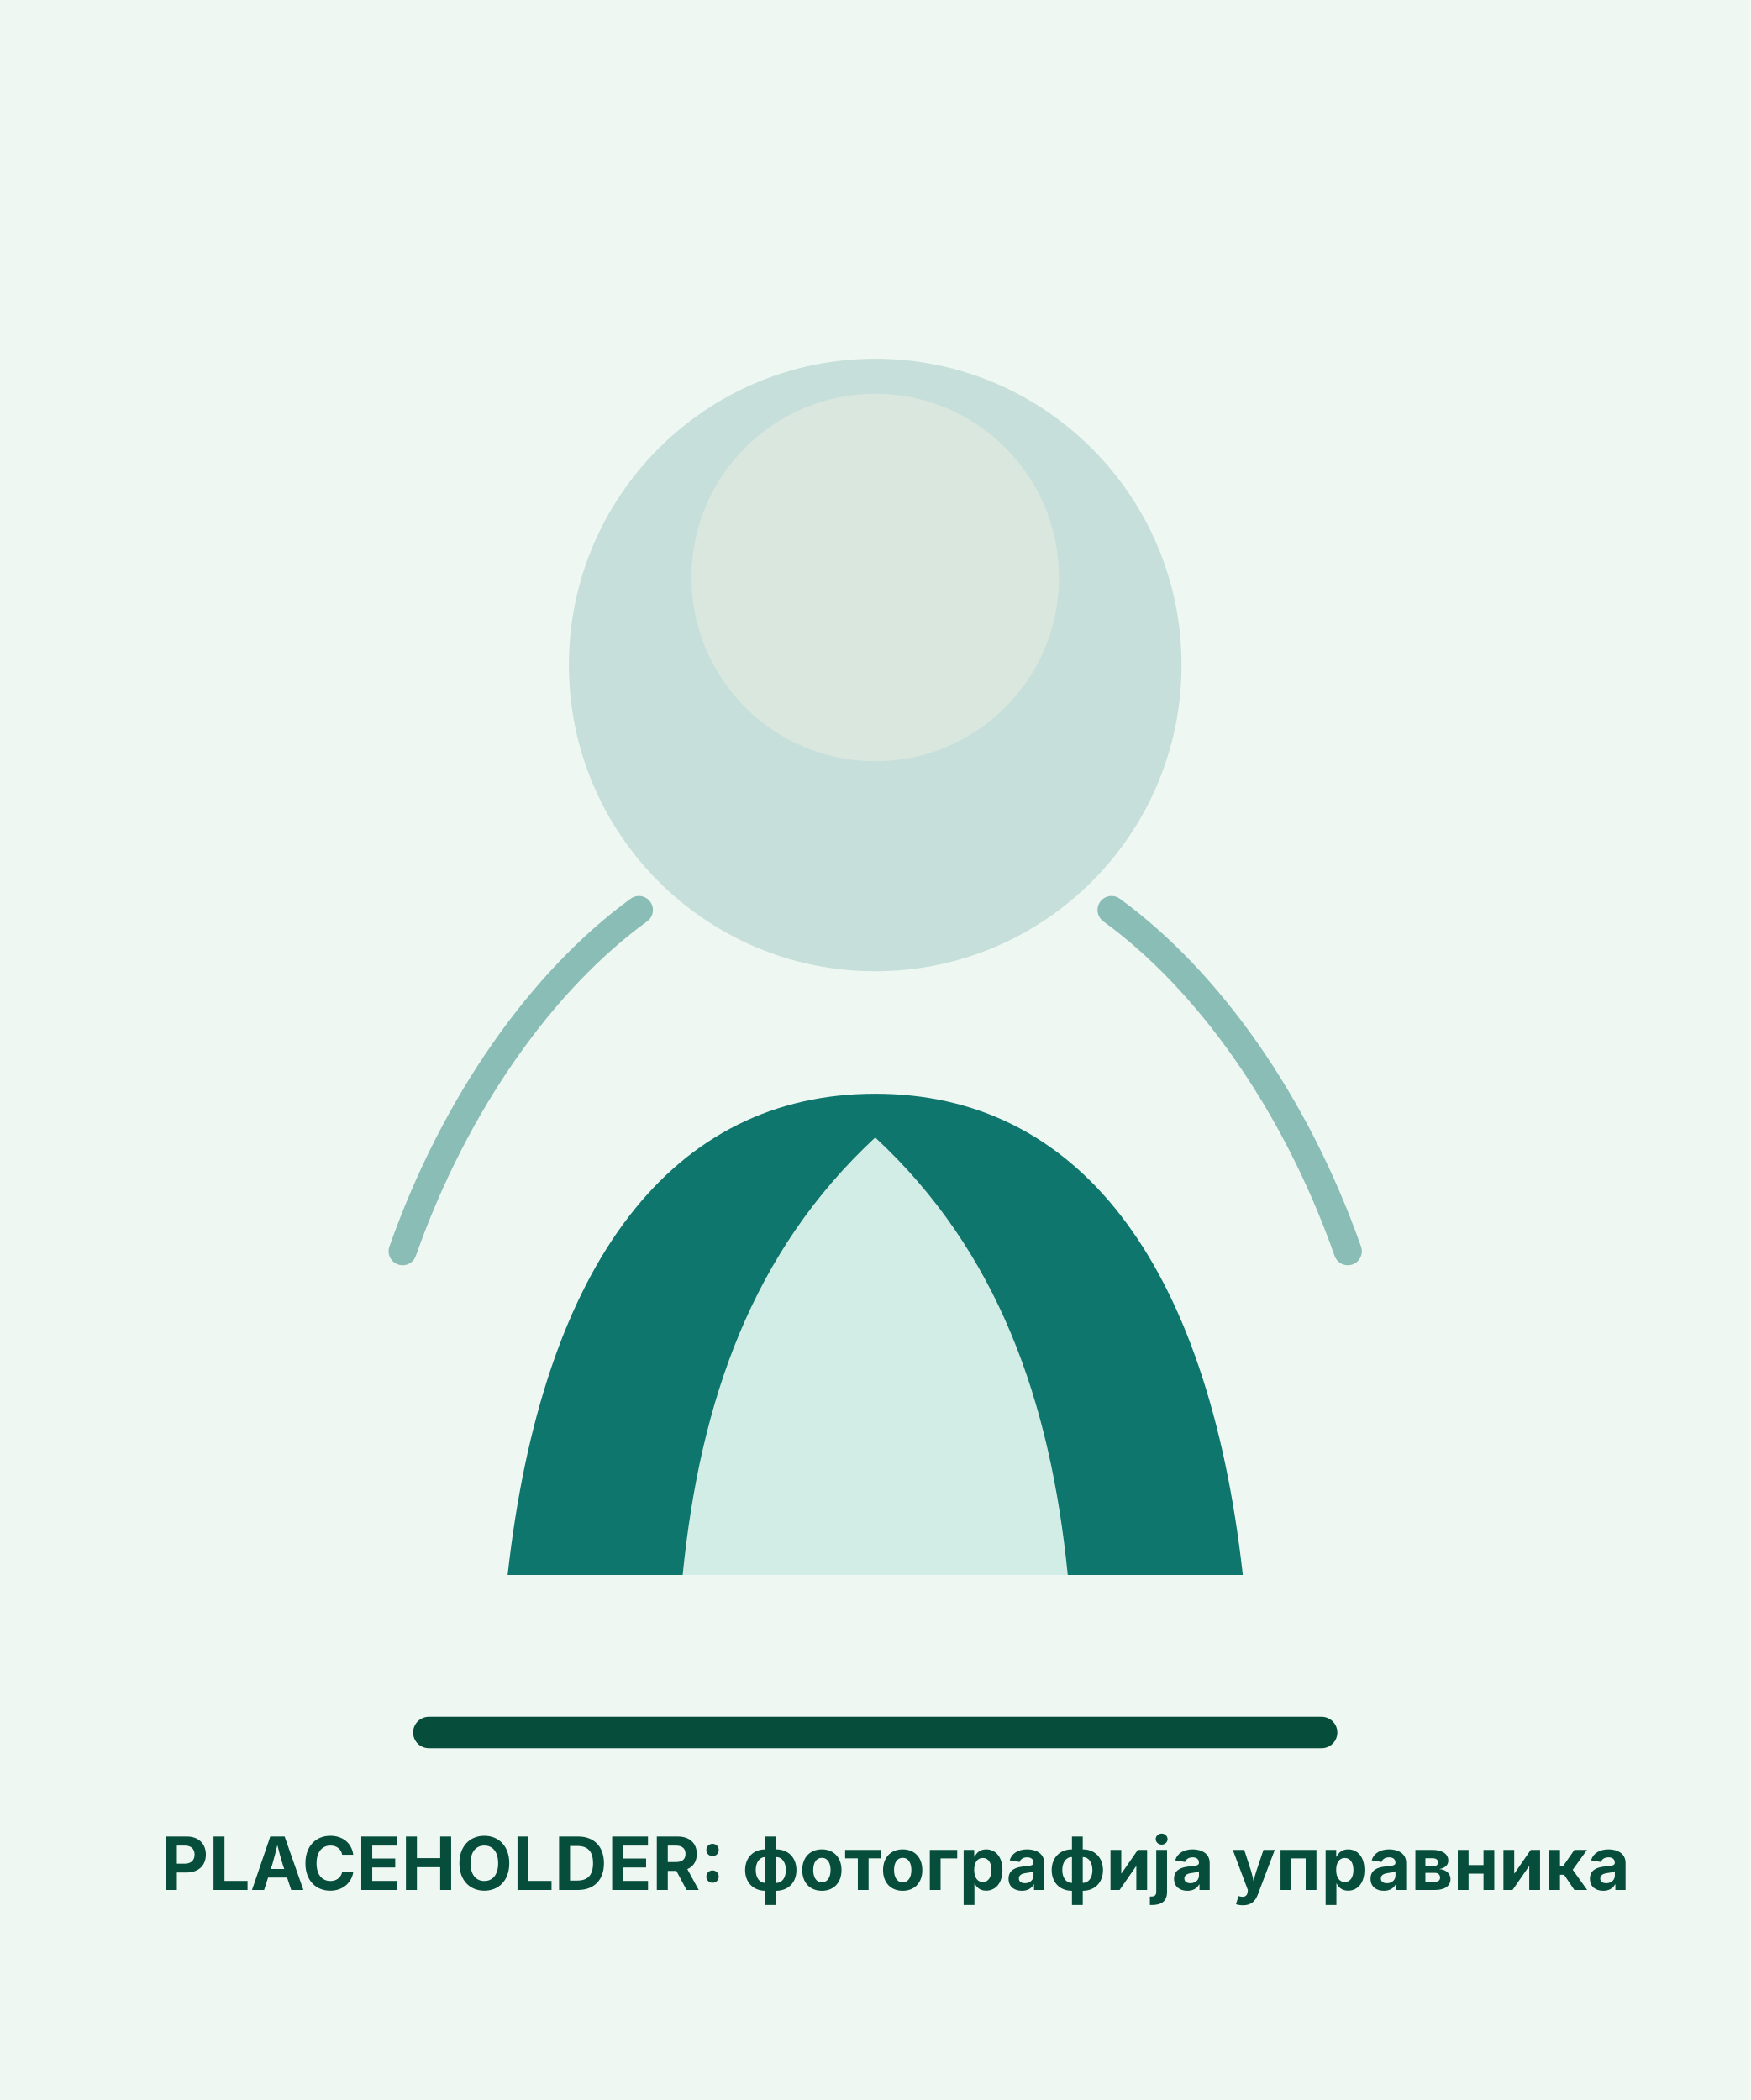
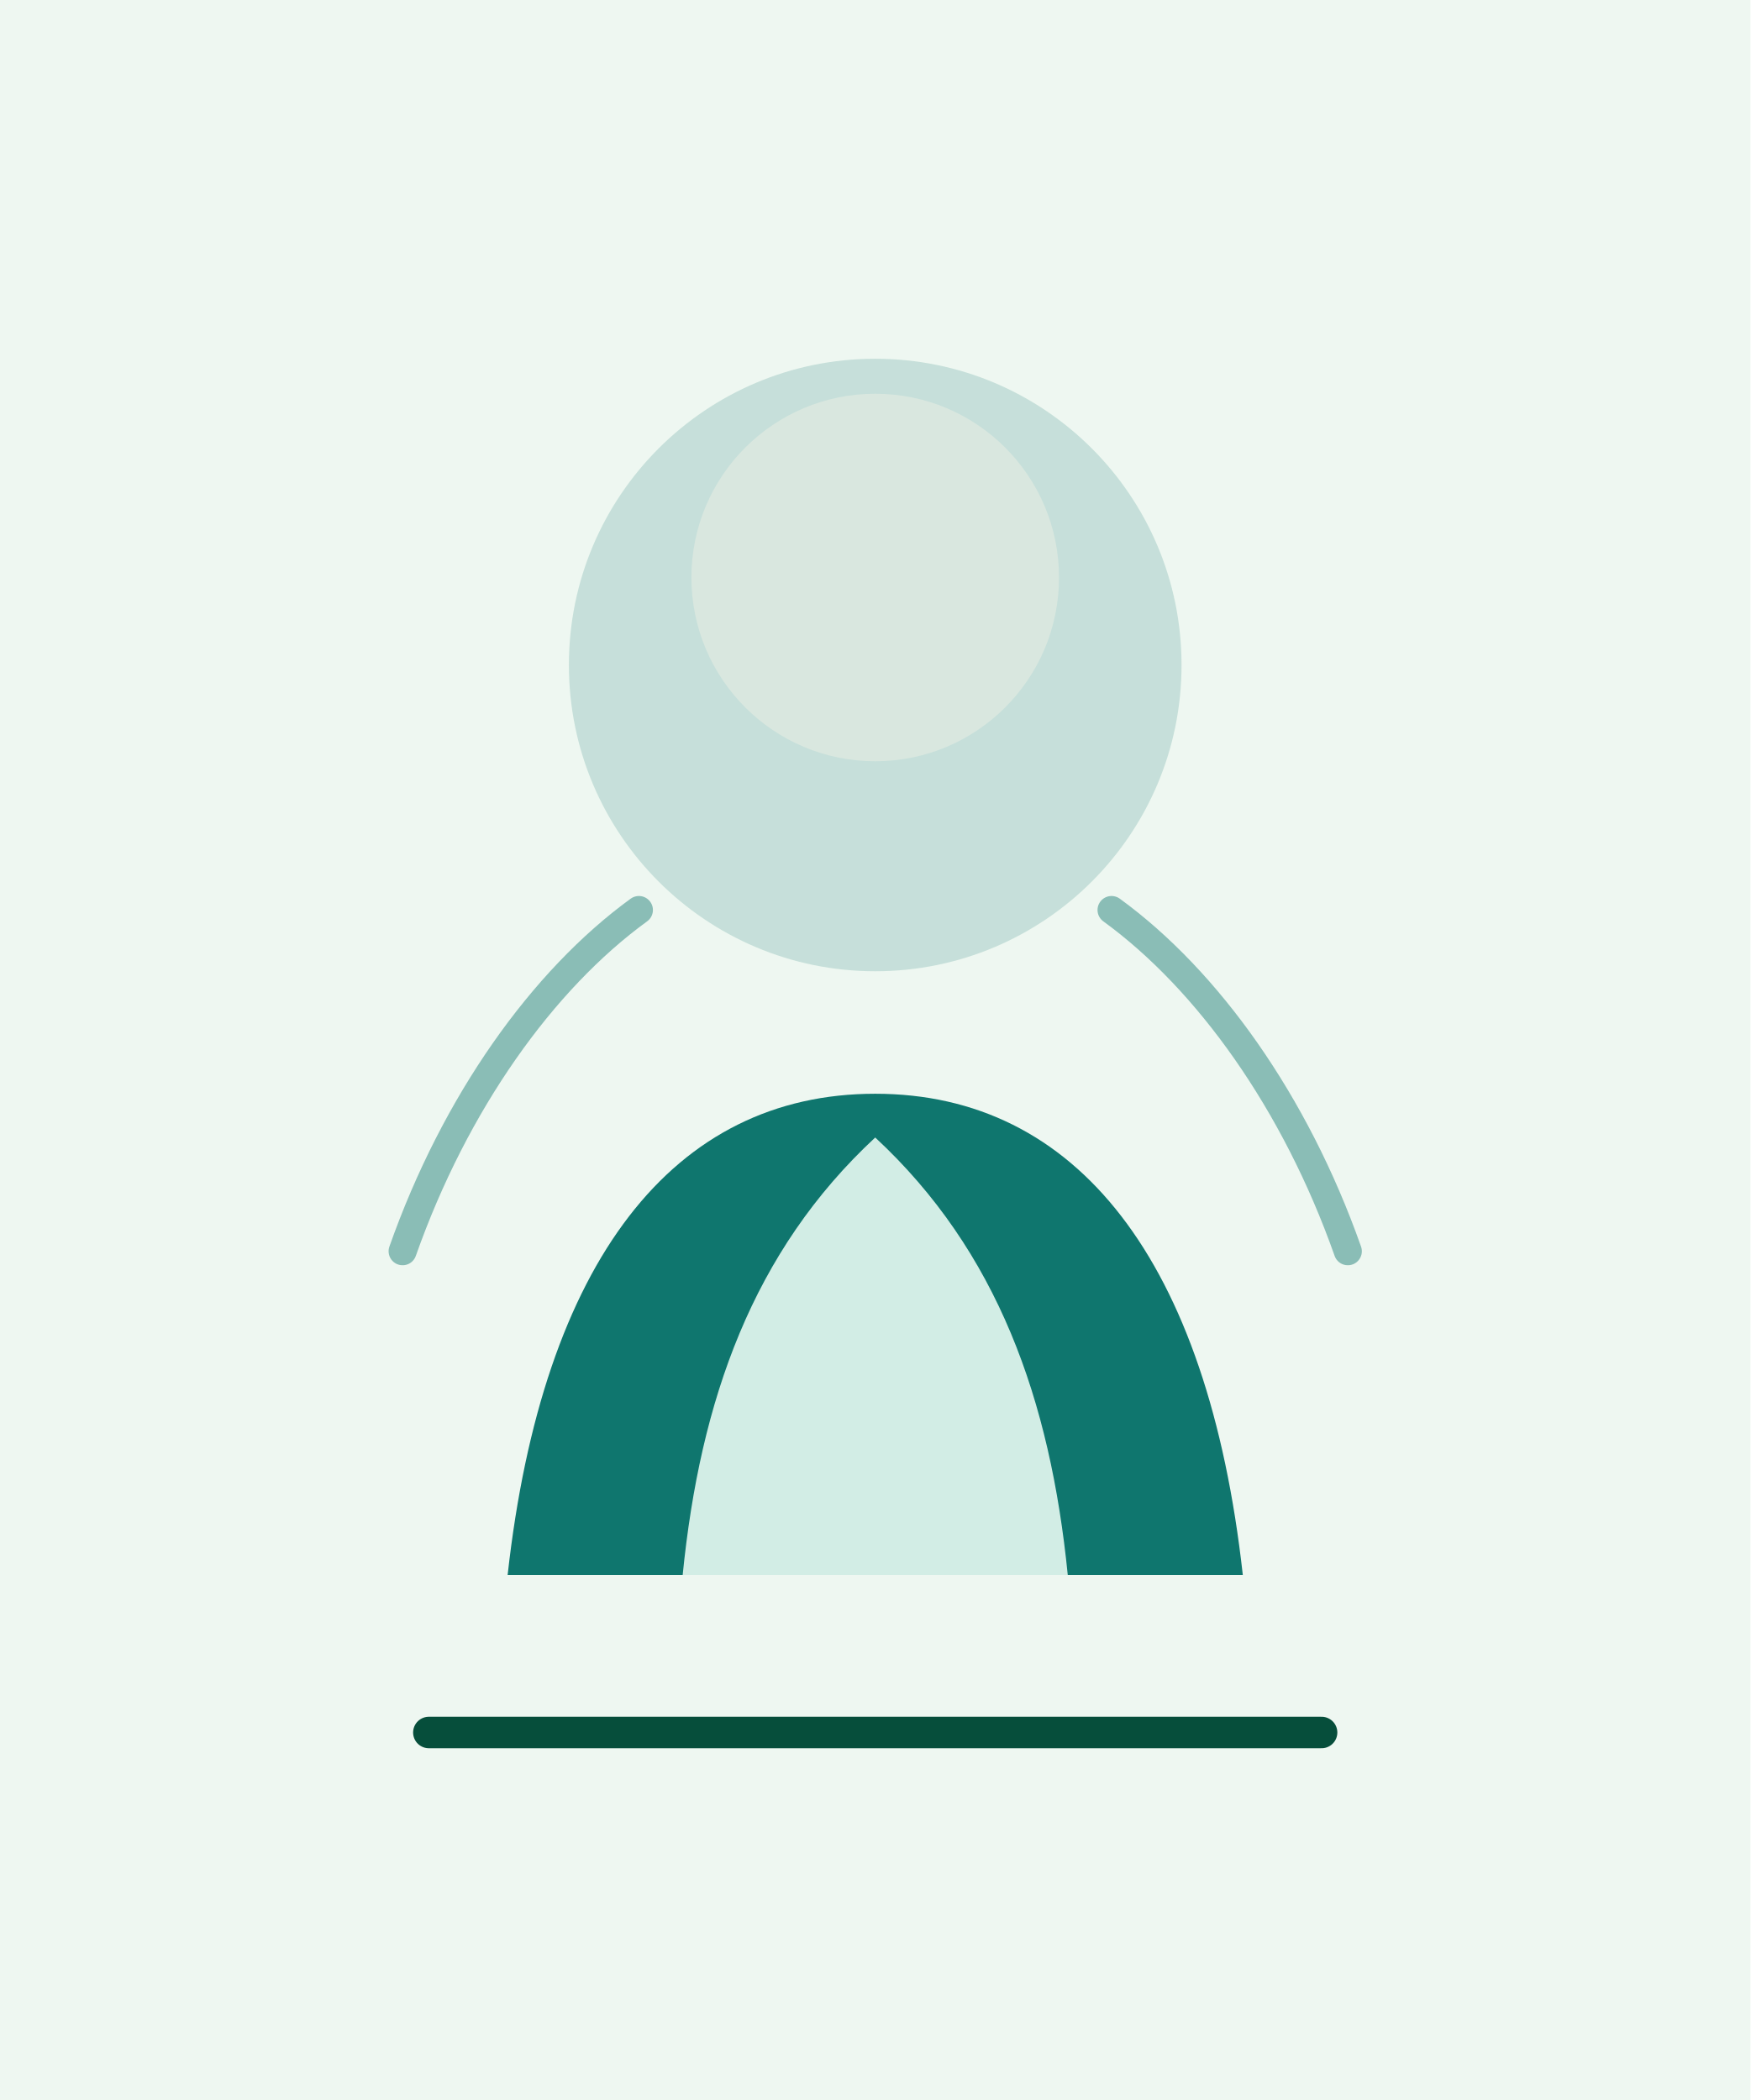
<svg xmlns="http://www.w3.org/2000/svg" width="1000" height="1200" viewBox="0 0 1000 1200" fill="none" role="img" aria-labelledby="title desc">
  <rect width="1000" height="1200" fill="#EEF7F1" />
  <circle cx="500" cy="380" r="175" fill="#0F766E" opacity=".18" />
  <circle cx="500" cy="330" r="105" fill="#D9E7DF" />
  <path d="M290 900C310 720 385 625 500 625C615 625 690 720 710 900H290Z" fill="#0F766E" />
  <path d="M245 990H755" stroke="#064E3B" stroke-width="18" stroke-linecap="round" />
  <path d="M500 650C430 715 400 800 390 900H610C600 800 570 715 500 650Z" fill="#ECFDF5" opacity=".88" />
  <path d="M365 520C310 560 260 630 230 715" stroke="#0F766E" stroke-width="16" stroke-linecap="round" opacity=".45" />
  <path d="M635 520C690 560 740 630 770 715" stroke="#0F766E" stroke-width="16" stroke-linecap="round" opacity=".45" />
-   <text x="92" y="1080" fill="#064E3B" font-family="Inter, Segoe UI, Arial, sans-serif" font-size="42" font-weight="700">PLACEHOLDER: фотографија управника</text>
</svg>
